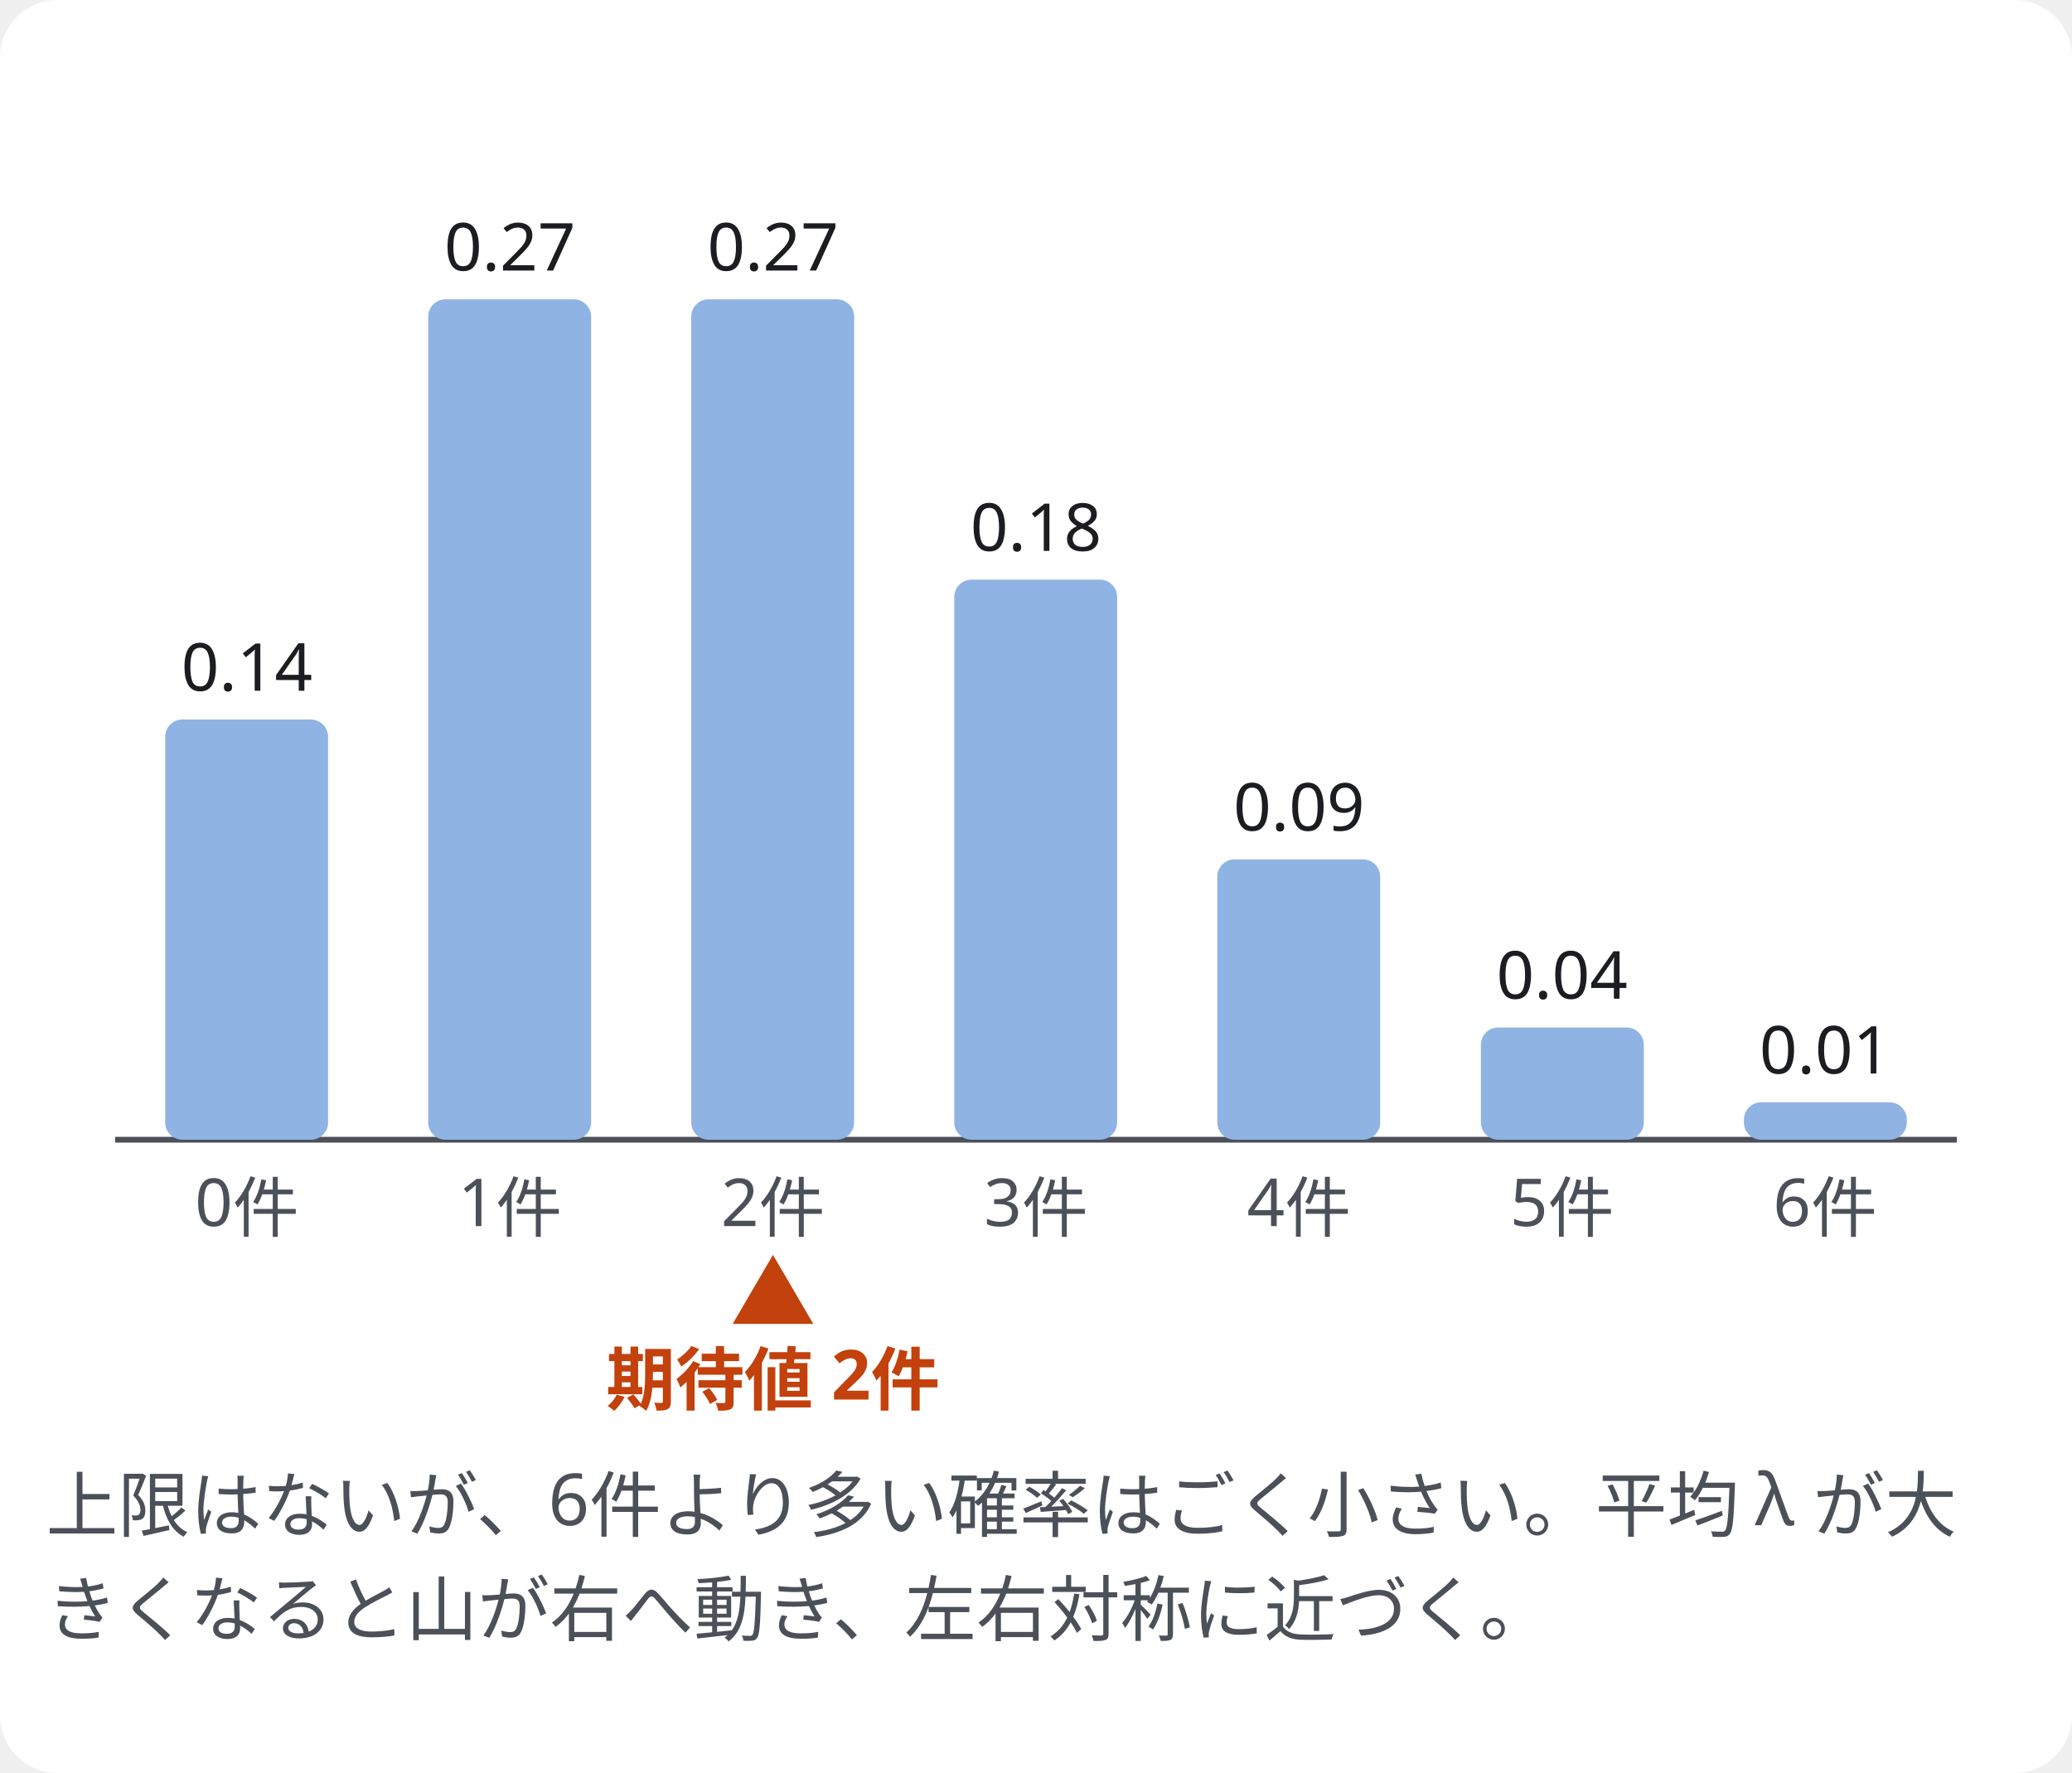
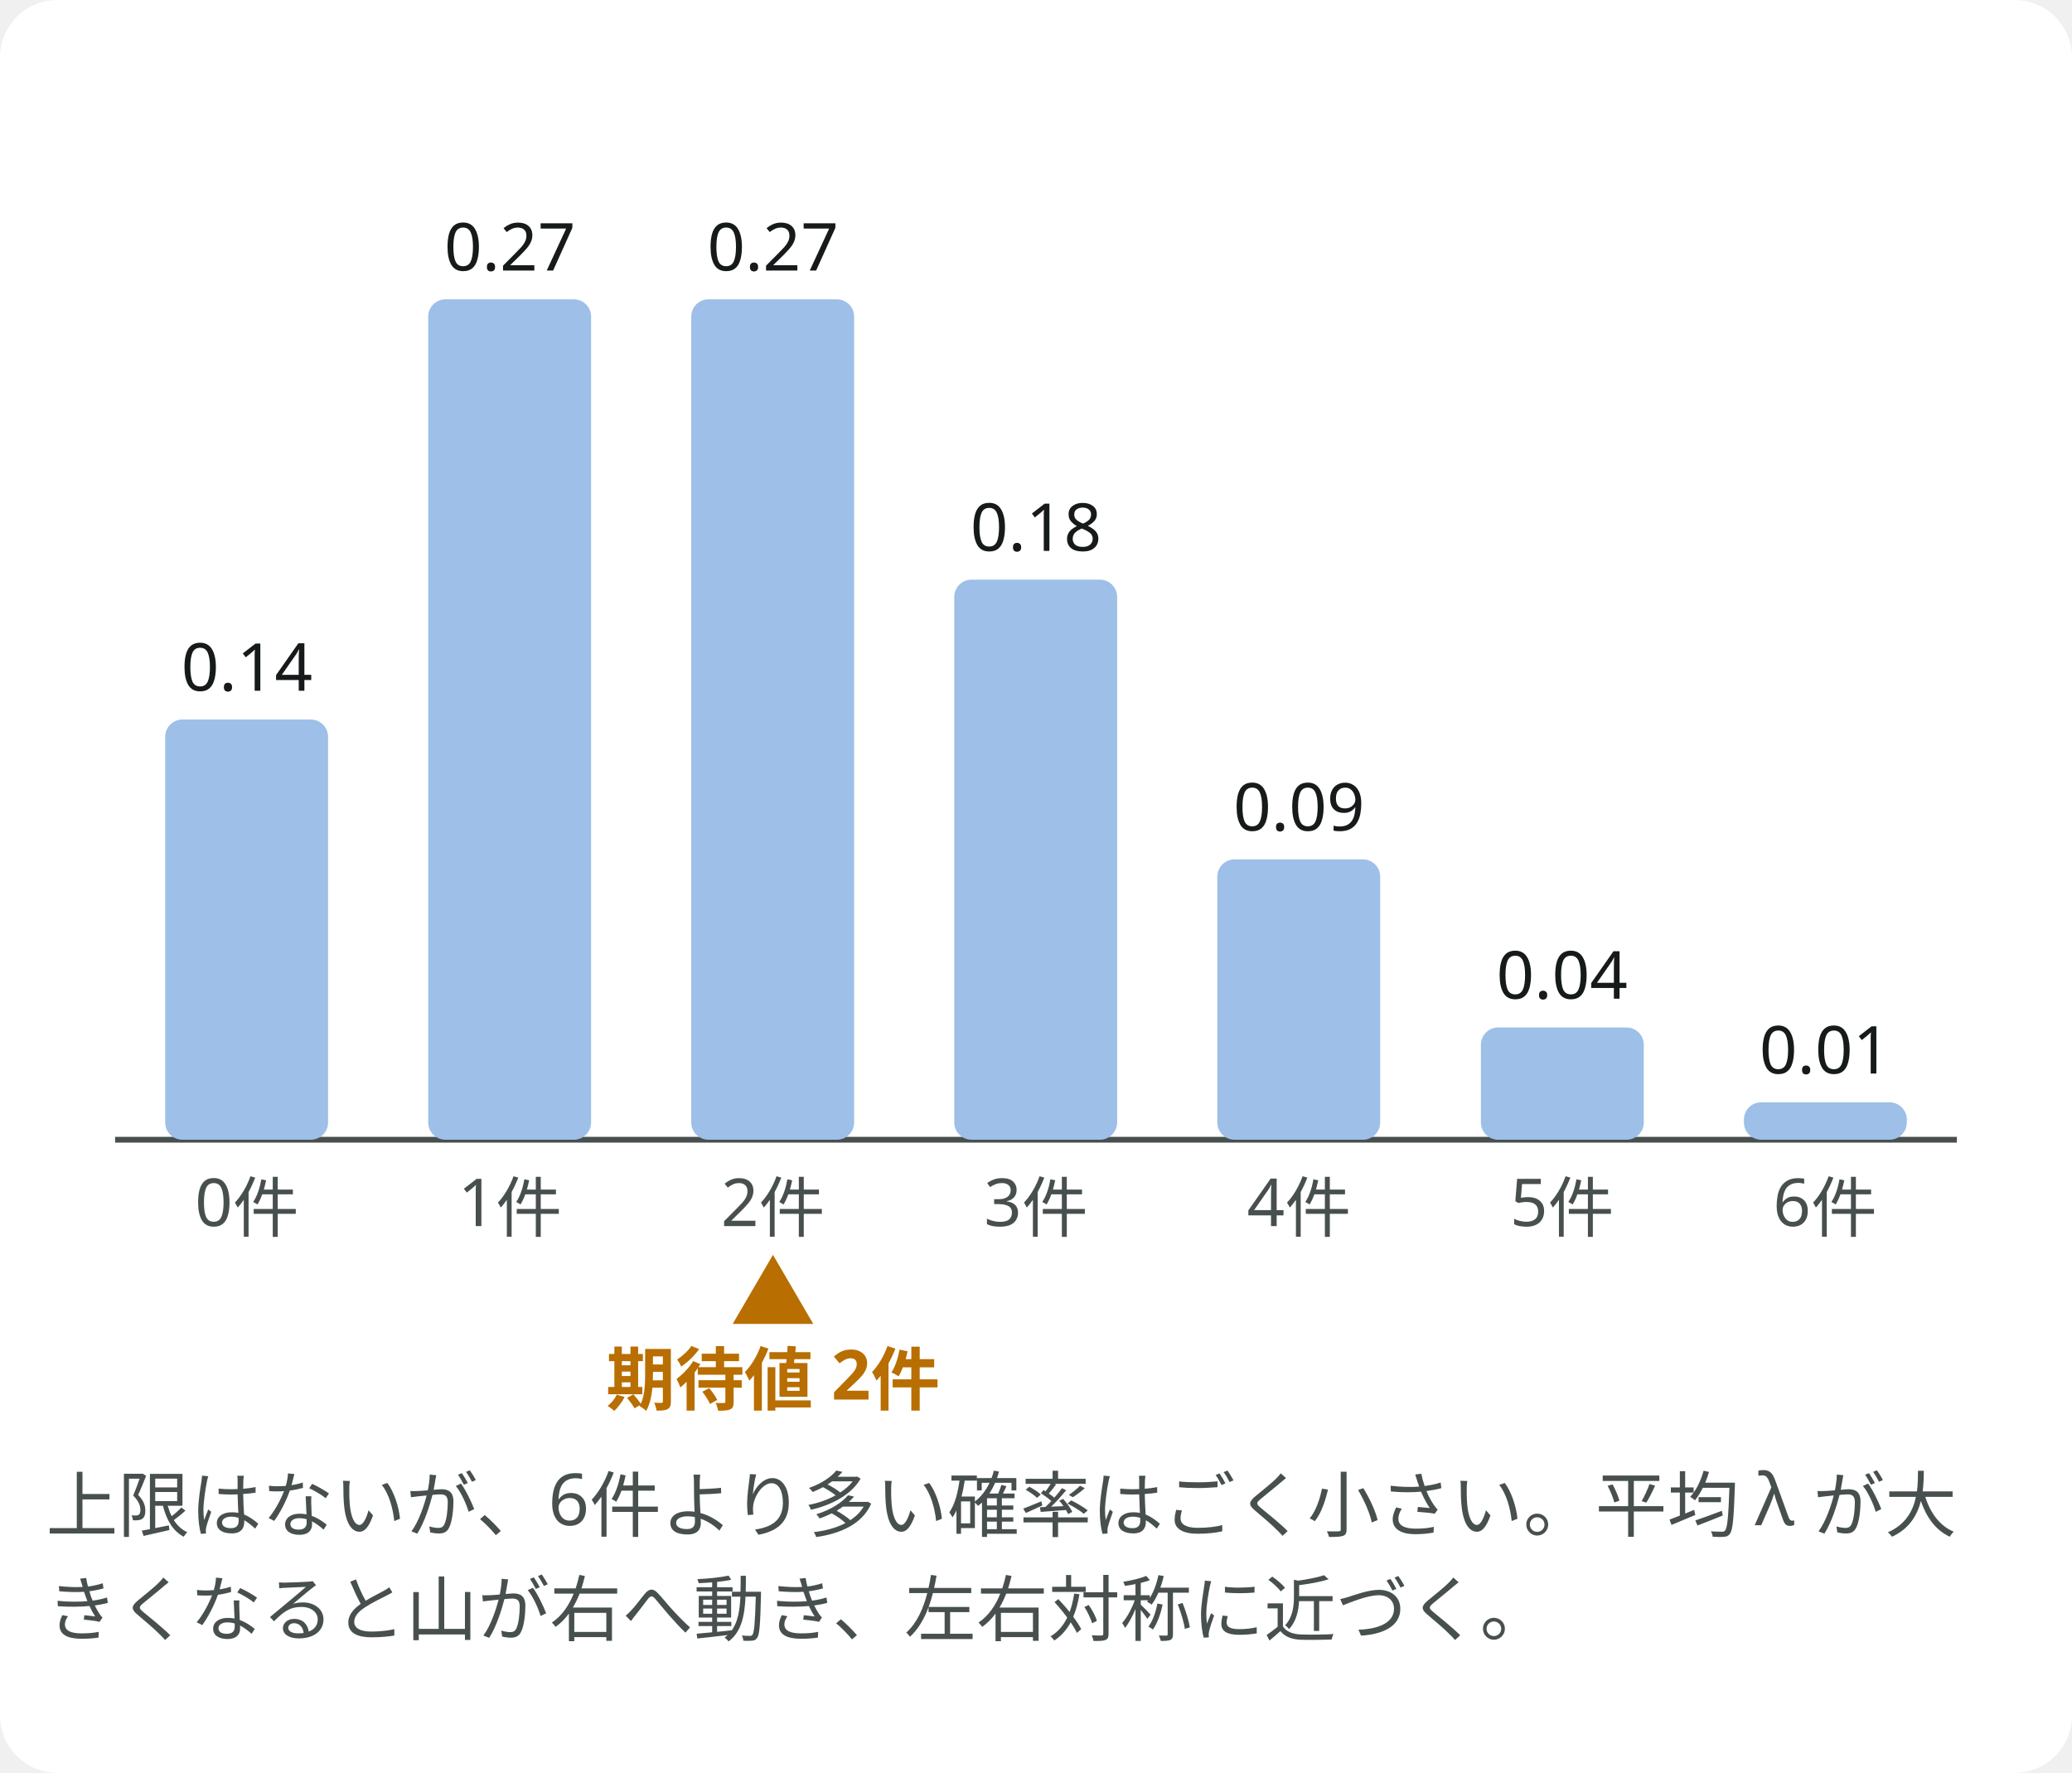
<svg xmlns="http://www.w3.org/2000/svg" viewBox="0 0 360 308" width="360" height="308" font-family="sans-serif">
  <rect width="360" height="308" rx="10" fill="#ffffff" />
-   <line x1="20" y1="198" x2="340" y2="198" stroke="#4b5059" stroke-width="1" />
-   <rect x="28.7" y="125" width="28.3" height="73" rx="3" fill="#8fb3e3" />
-   <text x="42.9" y="120.0" font-size="11.5" fill="#1b1d21" text-anchor="middle" stroke="#ffffff" stroke-width="4" paint-order="stroke">0.14</text>
-   <text x="42.9" y="213" font-size="11.5" fill="#4b5059" text-anchor="middle">0件</text>
-   <rect x="74.4" y="52" width="28.3" height="146" rx="3" fill="#8fb3e3" />
-   <text x="88.6" y="47.0" font-size="11.5" fill="#1b1d21" text-anchor="middle" stroke="#ffffff" stroke-width="4" paint-order="stroke">0.27</text>
-   <text x="88.6" y="213" font-size="11.5" fill="#4b5059" text-anchor="middle">1件</text>
-   <rect x="120.1" y="52" width="28.3" height="146" rx="3" fill="#8fb3e3" />
-   <text x="134.3" y="47.0" font-size="11.5" fill="#1b1d21" text-anchor="middle" stroke="#ffffff" stroke-width="4" paint-order="stroke">0.27</text>
-   <text x="134.3" y="213" font-size="11.5" fill="#4b5059" text-anchor="middle">2件</text>
-   <rect x="165.8" y="100.7" width="28.3" height="97.3" rx="3" fill="#8fb3e3" />
-   <text x="180.0" y="95.7" font-size="11.5" fill="#1b1d21" text-anchor="middle" stroke="#ffffff" stroke-width="4" paint-order="stroke">0.18</text>
-   <text x="180" y="213" font-size="11.5" fill="#4b5059" text-anchor="middle">3件</text>
-   <rect x="211.5" y="149.3" width="28.3" height="48.7" rx="3" fill="#8fb3e3" />
-   <text x="225.7" y="144.3" font-size="11.5" fill="#1b1d21" text-anchor="middle" stroke="#ffffff" stroke-width="4" paint-order="stroke">0.09</text>
-   <text x="225.7" y="213" font-size="11.5" fill="#4b5059" text-anchor="middle">4件</text>
-   <rect x="257.3" y="178.5" width="28.3" height="19.5" rx="3" fill="#8fb3e3" />
-   <text x="271.4" y="173.5" font-size="11.5" fill="#1b1d21" text-anchor="middle" stroke="#ffffff" stroke-width="4" paint-order="stroke">0.04</text>
-   <text x="271.4" y="213" font-size="11.5" fill="#4b5059" text-anchor="middle">5件</text>
-   <rect x="303" y="191.5" width="28.3" height="6.5" rx="3" fill="#8fb3e3" />
-   <text x="317.1" y="186.5" font-size="11.5" fill="#1b1d21" text-anchor="middle" stroke="#ffffff" stroke-width="4" paint-order="stroke">0.01</text>
-   <text x="317.1" y="213" font-size="11.5" fill="#4b5059" text-anchor="middle">6件</text>
-   <path d="M134.3,218 l-7,12 h14 z" fill="#c2410c" />
-   <text x="134.3" y="244" font-size="12" fill="#c2410c" text-anchor="middle" font-weight="bold">期待値 2件</text>
-   <text x="8" y="266" font-size="12.5" fill="#4b5059" text-anchor="start">上限はないが、6件より多い確率はごく小さい。平均 λ が大</text>
-   <text x="8" y="284.1" font-size="12.5" fill="#4b5059" text-anchor="start">きくなると山が右へ動き、左右対称に近づく。</text>
+   <line x1="20" y1="198" x2="340" y2="198" stroke="#48504f" stroke-width="1" />
+   <rect x="28.7" y="125" width="28.3" height="73" rx="3" fill="#9dbfe8" />
+   <text x="42.9" y="120.0" font-size="11.5" fill="#161a1a" text-anchor="middle" stroke="#ffffff" stroke-width="4" paint-order="stroke">0.14</text>
+   <text x="42.9" y="213" font-size="11.5" fill="#48504f" text-anchor="middle">0件</text>
+   <rect x="74.4" y="52" width="28.3" height="146" rx="3" fill="#9dbfe8" />
+   <text x="88.6" y="47.0" font-size="11.5" fill="#161a1a" text-anchor="middle" stroke="#ffffff" stroke-width="4" paint-order="stroke">0.27</text>
+   <text x="88.6" y="213" font-size="11.5" fill="#48504f" text-anchor="middle">1件</text>
+   <rect x="120.1" y="52" width="28.3" height="146" rx="3" fill="#9dbfe8" />
+   <text x="134.3" y="47.0" font-size="11.5" fill="#161a1a" text-anchor="middle" stroke="#ffffff" stroke-width="4" paint-order="stroke">0.27</text>
+   <text x="134.3" y="213" font-size="11.5" fill="#48504f" text-anchor="middle">2件</text>
+   <rect x="165.8" y="100.7" width="28.3" height="97.3" rx="3" fill="#9dbfe8" />
+   <text x="180.0" y="95.7" font-size="11.5" fill="#161a1a" text-anchor="middle" stroke="#ffffff" stroke-width="4" paint-order="stroke">0.18</text>
+   <text x="180" y="213" font-size="11.5" fill="#48504f" text-anchor="middle">3件</text>
+   <rect x="211.5" y="149.3" width="28.3" height="48.7" rx="3" fill="#9dbfe8" />
+   <text x="225.7" y="144.3" font-size="11.5" fill="#161a1a" text-anchor="middle" stroke="#ffffff" stroke-width="4" paint-order="stroke">0.09</text>
+   <text x="225.7" y="213" font-size="11.5" fill="#48504f" text-anchor="middle">4件</text>
+   <rect x="257.3" y="178.5" width="28.3" height="19.5" rx="3" fill="#9dbfe8" />
+   <text x="271.4" y="173.5" font-size="11.5" fill="#161a1a" text-anchor="middle" stroke="#ffffff" stroke-width="4" paint-order="stroke">0.04</text>
+   <text x="271.4" y="213" font-size="11.5" fill="#48504f" text-anchor="middle">5件</text>
+   <rect x="303" y="191.5" width="28.3" height="6.5" rx="3" fill="#9dbfe8" />
+   <text x="317.1" y="186.5" font-size="11.5" fill="#161a1a" text-anchor="middle" stroke="#ffffff" stroke-width="4" paint-order="stroke">0.01</text>
+   <text x="317.1" y="213" font-size="11.5" fill="#48504f" text-anchor="middle">6件</text>
+   <path d="M134.3,218 l-7,12 h14 z" fill="#b86e00" />
+   <text x="134.3" y="244" font-size="12" fill="#b86e00" text-anchor="middle" font-weight="bold">期待値 2件</text>
+   <text x="8" y="266" font-size="12.5" fill="#48504f" text-anchor="start">上限はないが、6件より多い確率はごく小さい。平均 λ が大</text>
+   <text x="8" y="284.1" font-size="12.5" fill="#48504f" text-anchor="start">きくなると山が右へ動き、左右対称に近づく。</text>
</svg>
